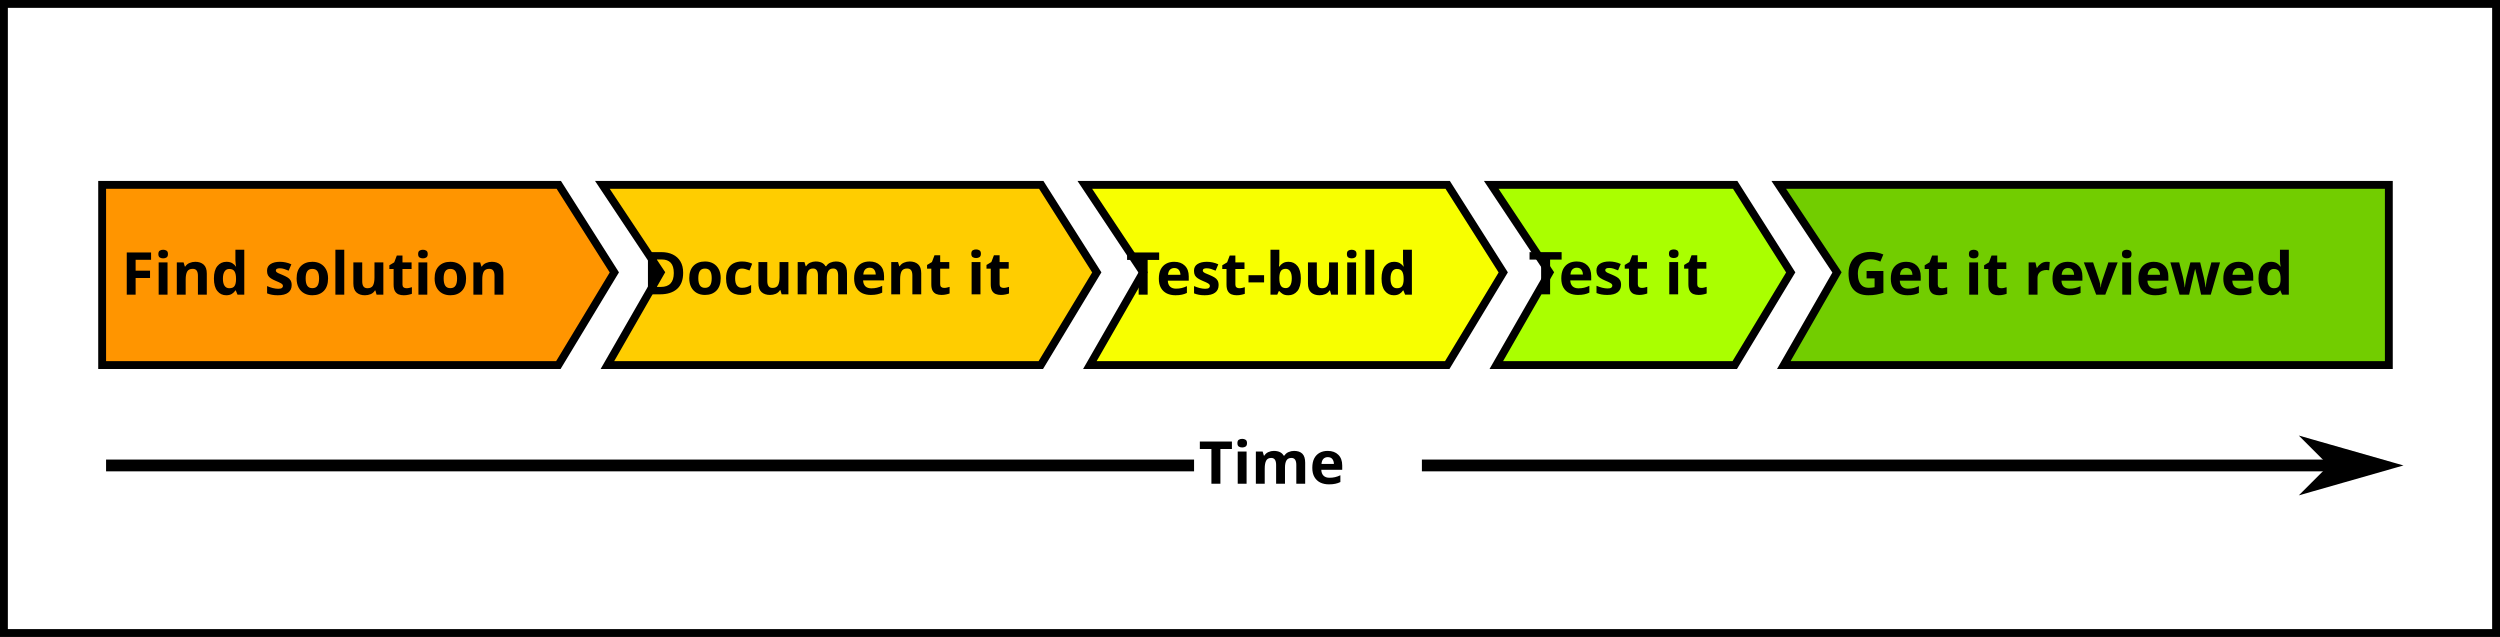
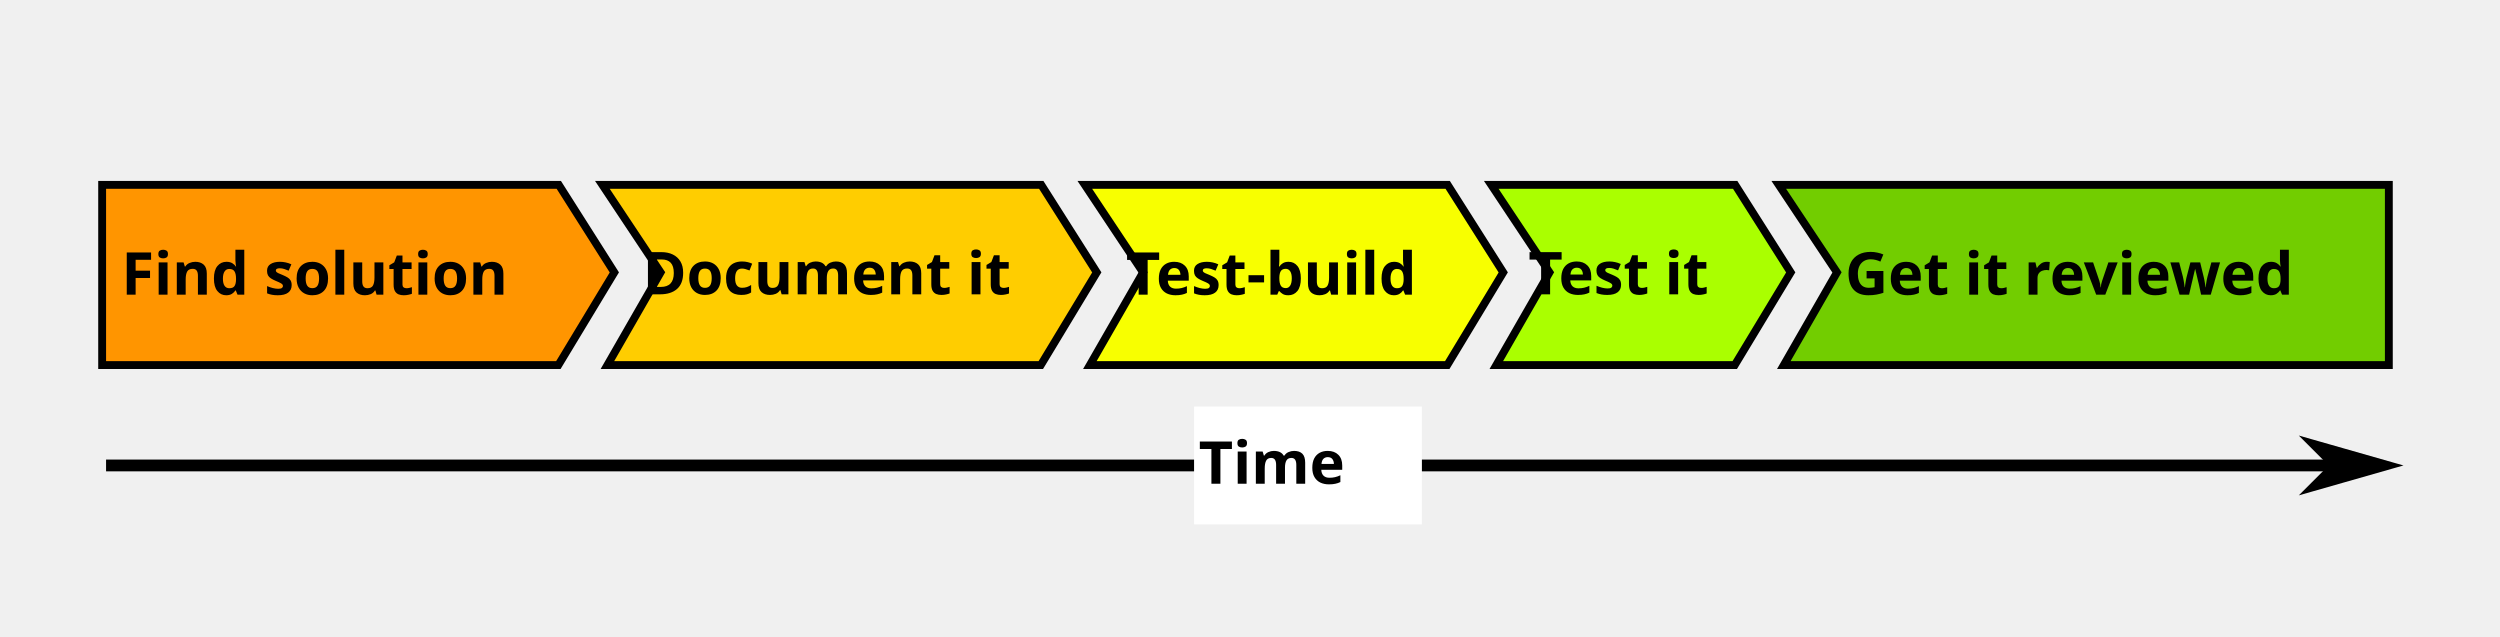
<svg xmlns="http://www.w3.org/2000/svg" width="636.487" height="162.164" id="svg2" version="1.1">
  <defs id="defs4">
    <marker orient="auto" refY="0" refX="0" id="Arrow1Mend" style="overflow:visible">
      <path id="path4264" d="M 0,0 5,-5 -12.5,0 5,5 0,0 z" style="fill-rule:evenodd;stroke:#000000;stroke-width:1pt;marker-start:none" transform="matrix(-0.4,0,0,-0.4,-4,0)" />
    </marker>
-     <marker orient="auto" refY="0" refX="0" id="Arrow2Mend" style="overflow:visible">
-       <path id="path4282" style="font-size:12px;fill-rule:evenodd;stroke-width:0.625;stroke-linejoin:round" d="M 8.719,4.034 -2.207,0.016 8.719,-4.002 c -1.745,2.372 -1.735,5.617 -6e-7,8.035 z" transform="scale(-0.6,-0.6)" />
-     </marker>
-     <path style="fill:none;stroke:#000000;stroke-width:1px;stroke-linecap:butt;stroke-linejoin:miter;stroke-opacity:0.042" d="m 103.698,234.739 c 61.275,-13.29 134.587,-23.532 230.307,-27.31" id="path3882-5" />
-     <path style="fill:none;stroke:#000000;stroke-width:1px;stroke-linecap:butt;stroke-linejoin:miter;stroke-opacity:0.056" d="M 97.701,205.962 C 161.302,192.972 243.038,184.466 336.008,180.652" id="path3882-4-8" />
  </defs>
  <g id="layer1" transform="translate(-58.46346,-81.74837)">
-     <rect style="color:#000000;fill:#ffffff;fill-opacity:1;fill-rule:nonzero;stroke:#000000;stroke-width:2;stroke-linecap:butt;stroke-linejoin:miter;stroke-miterlimit:4;stroke-opacity:1;stroke-dasharray:none;stroke-dashoffset:0;marker:none;visibility:visible;display:inline;overflow:visible;enable-background:accumulate" id="rect3935" width="634.487" height="160.164" x="59.463" y="82.748" />
    <path style="color:#000000;fill:#ff9500;fill-opacity:1;fill-rule:nonzero;stroke:#000000;stroke-width:2;stroke-linecap:butt;stroke-linejoin:miter;stroke-miterlimit:4;stroke-opacity:1;stroke-dasharray:none;stroke-dashoffset:0;marker:none;visibility:visible;display:inline;overflow:visible;enable-background:accumulate" d="m 84.469,128.812 0,45.875 116.152,0 14.25,-23.585 -14.144,-22.29 -116.257,0 z" id="path4248" />
    <path style="color:#000000;fill:#ffcd00;fill-opacity:1;fill-rule:nonzero;stroke:#000000;stroke-width:2;stroke-linecap:butt;stroke-linejoin:miter;stroke-miterlimit:4;stroke-opacity:1;stroke-dasharray:none;stroke-dashoffset:0;marker:none;visibility:visible;display:inline;overflow:visible;enable-background:accumulate" d="m 211.821,128.812 14.828,22.29 -13.54,23.585 110.342,0 14.25,-23.585 -14.144,-22.29 -111.735,0 z" id="path4246" />
    <path style="color:#000000;fill:#f8ff00;fill-opacity:1;fill-rule:nonzero;stroke:#000000;stroke-width:2;stroke-linecap:butt;stroke-linejoin:miter;stroke-miterlimit:4;stroke-opacity:1;stroke-dasharray:none;stroke-dashoffset:0;marker:none;visibility:visible;display:inline;overflow:visible;enable-background:accumulate" d="m 334.651,128.812 14.828,22.29 -13.54,23.585 90.992,0 14.25,-23.585 -14.144,-22.29 -92.385,0 z" id="path4244" />
    <path style="color:#000000;fill:#aaff00;fill-opacity:1;fill-rule:nonzero;stroke:#000000;stroke-width:2;stroke-linecap:butt;stroke-linejoin:miter;stroke-miterlimit:4;stroke-opacity:1;stroke-dasharray:none;stroke-dashoffset:0;marker:none;visibility:visible;display:inline;overflow:visible;enable-background:accumulate" d="m 438.131,128.812 14.828,22.29 -13.54,23.585 60.705,0 14.25,-23.585 -14.144,-22.29 -62.099,0 z" id="path4242" />
    <path style="color:#000000;fill:#72cd00;fill-opacity:1;fill-rule:nonzero;stroke:#000000;stroke-width:2;stroke-linecap:butt;stroke-linejoin:miter;stroke-miterlimit:4;stroke-opacity:1;stroke-dasharray:none;stroke-dashoffset:0;marker:none;visibility:visible;display:inline;overflow:visible;enable-background:accumulate" d="m 511.324,128.812 14.828,22.29 -13.54,23.585 154.037,0 0,-45.875 -155.325,0 z" id="rect4209" />
    <text xml:space="preserve" style="font-size:15.096px;font-style:normal;font-variant:normal;font-weight:bold;font-stretch:normal;text-align:center;line-height:125%;letter-spacing:0px;word-spacing:0px;text-anchor:middle;fill:#000000;fill-opacity:1;stroke:none;font-family:Ubuntu;-inkscape-font-specification:Ubuntu Bold" x="593.257" y="157.263" id="text4205" transform="scale(1.003171,0.9968392)">
      <tspan id="tspan4207" x="593.257" y="157.263">Get it reviewed</tspan>
    </text>
    <text id="text4211" y="157.179" x="478.845" style="font-size:15.096px;font-style:normal;font-variant:normal;font-weight:bold;font-stretch:normal;text-align:center;line-height:125%;letter-spacing:0px;word-spacing:0px;text-anchor:middle;fill:#000000;fill-opacity:1;stroke:none;font-family:Ubuntu;-inkscape-font-specification:Ubuntu Bold" xml:space="preserve" transform="scale(1.003171,0.9968392)">
      <tspan y="157.179" x="478.845" id="tspan4213">Test it</tspan>
    </text>
    <text xml:space="preserve" style="font-size:15.096px;font-style:normal;font-variant:normal;font-weight:bold;font-stretch:normal;text-align:center;line-height:125%;letter-spacing:0px;word-spacing:0px;text-anchor:middle;fill:#000000;fill-opacity:1;stroke:none;font-family:Ubuntu;-inkscape-font-specification:Ubuntu Bold" x="390.716" y="157.263" id="text4215" transform="scale(1.003171,0.9968392)">
      <tspan id="tspan4217" x="390.716" y="157.263">Test-build</tspan>
    </text>
    <text id="text4219" y="157.179" x="277.917" style="font-size:15.096px;font-style:normal;font-variant:normal;font-weight:bold;font-stretch:normal;text-align:center;line-height:125%;letter-spacing:0px;word-spacing:0px;text-anchor:middle;fill:#000000;fill-opacity:1;stroke:none;font-family:Ubuntu;-inkscape-font-specification:Ubuntu Bold" xml:space="preserve" transform="scale(1.003171,0.9968392)">
      <tspan y="157.179" x="277.917" id="tspan4221">Document it</tspan>
    </text>
    <text xml:space="preserve" style="font-size:15.096px;font-style:normal;font-variant:normal;font-weight:bold;font-stretch:normal;text-align:center;line-height:125%;letter-spacing:0px;word-spacing:0px;text-anchor:middle;fill:#000000;fill-opacity:1;stroke:none;font-family:Ubuntu;-inkscape-font-specification:Ubuntu Bold" x="147.939" y="157.263" id="text4223" transform="scale(1.003171,0.9968392)">
      <tspan id="tspan4225" x="147.939" y="157.263">Find solution</tspan>
    </text>
    <path style="fill:none;stroke:#000000;stroke-width:3;stroke-linecap:butt;stroke-linejoin:miter;stroke-miterlimit:4;stroke-opacity:1;stroke-dasharray:none;marker-end:url(#Arrow1Mend)" d="m 27,144.844 579,0" id="path4250" transform="translate(58.46875,55.40625)" />
    <rect style="color:#000000;fill:#ffffff;fill-opacity:1;fill-rule:nonzero;stroke:none;stroke-width:3;marker:none;visibility:visible;display:inline;overflow:visible;enable-background:accumulate" id="rect5085" width="58" height="30" x="362.469" y="185.25" />
    <text id="text4219-9" y="205.558" x="390.846" style="font-size:15.096px;font-style:normal;font-variant:normal;font-weight:bold;font-stretch:normal;text-align:center;line-height:125%;letter-spacing:0px;word-spacing:0px;text-anchor:middle;fill:#000000;fill-opacity:1;stroke:none;font-family:Ubuntu;-inkscape-font-specification:Ubuntu Bold" xml:space="preserve" transform="scale(1.003171,0.9968392)">
      <tspan y="205.558" x="390.846" id="tspan4221-2">Time</tspan>
    </text>
  </g>
</svg>
